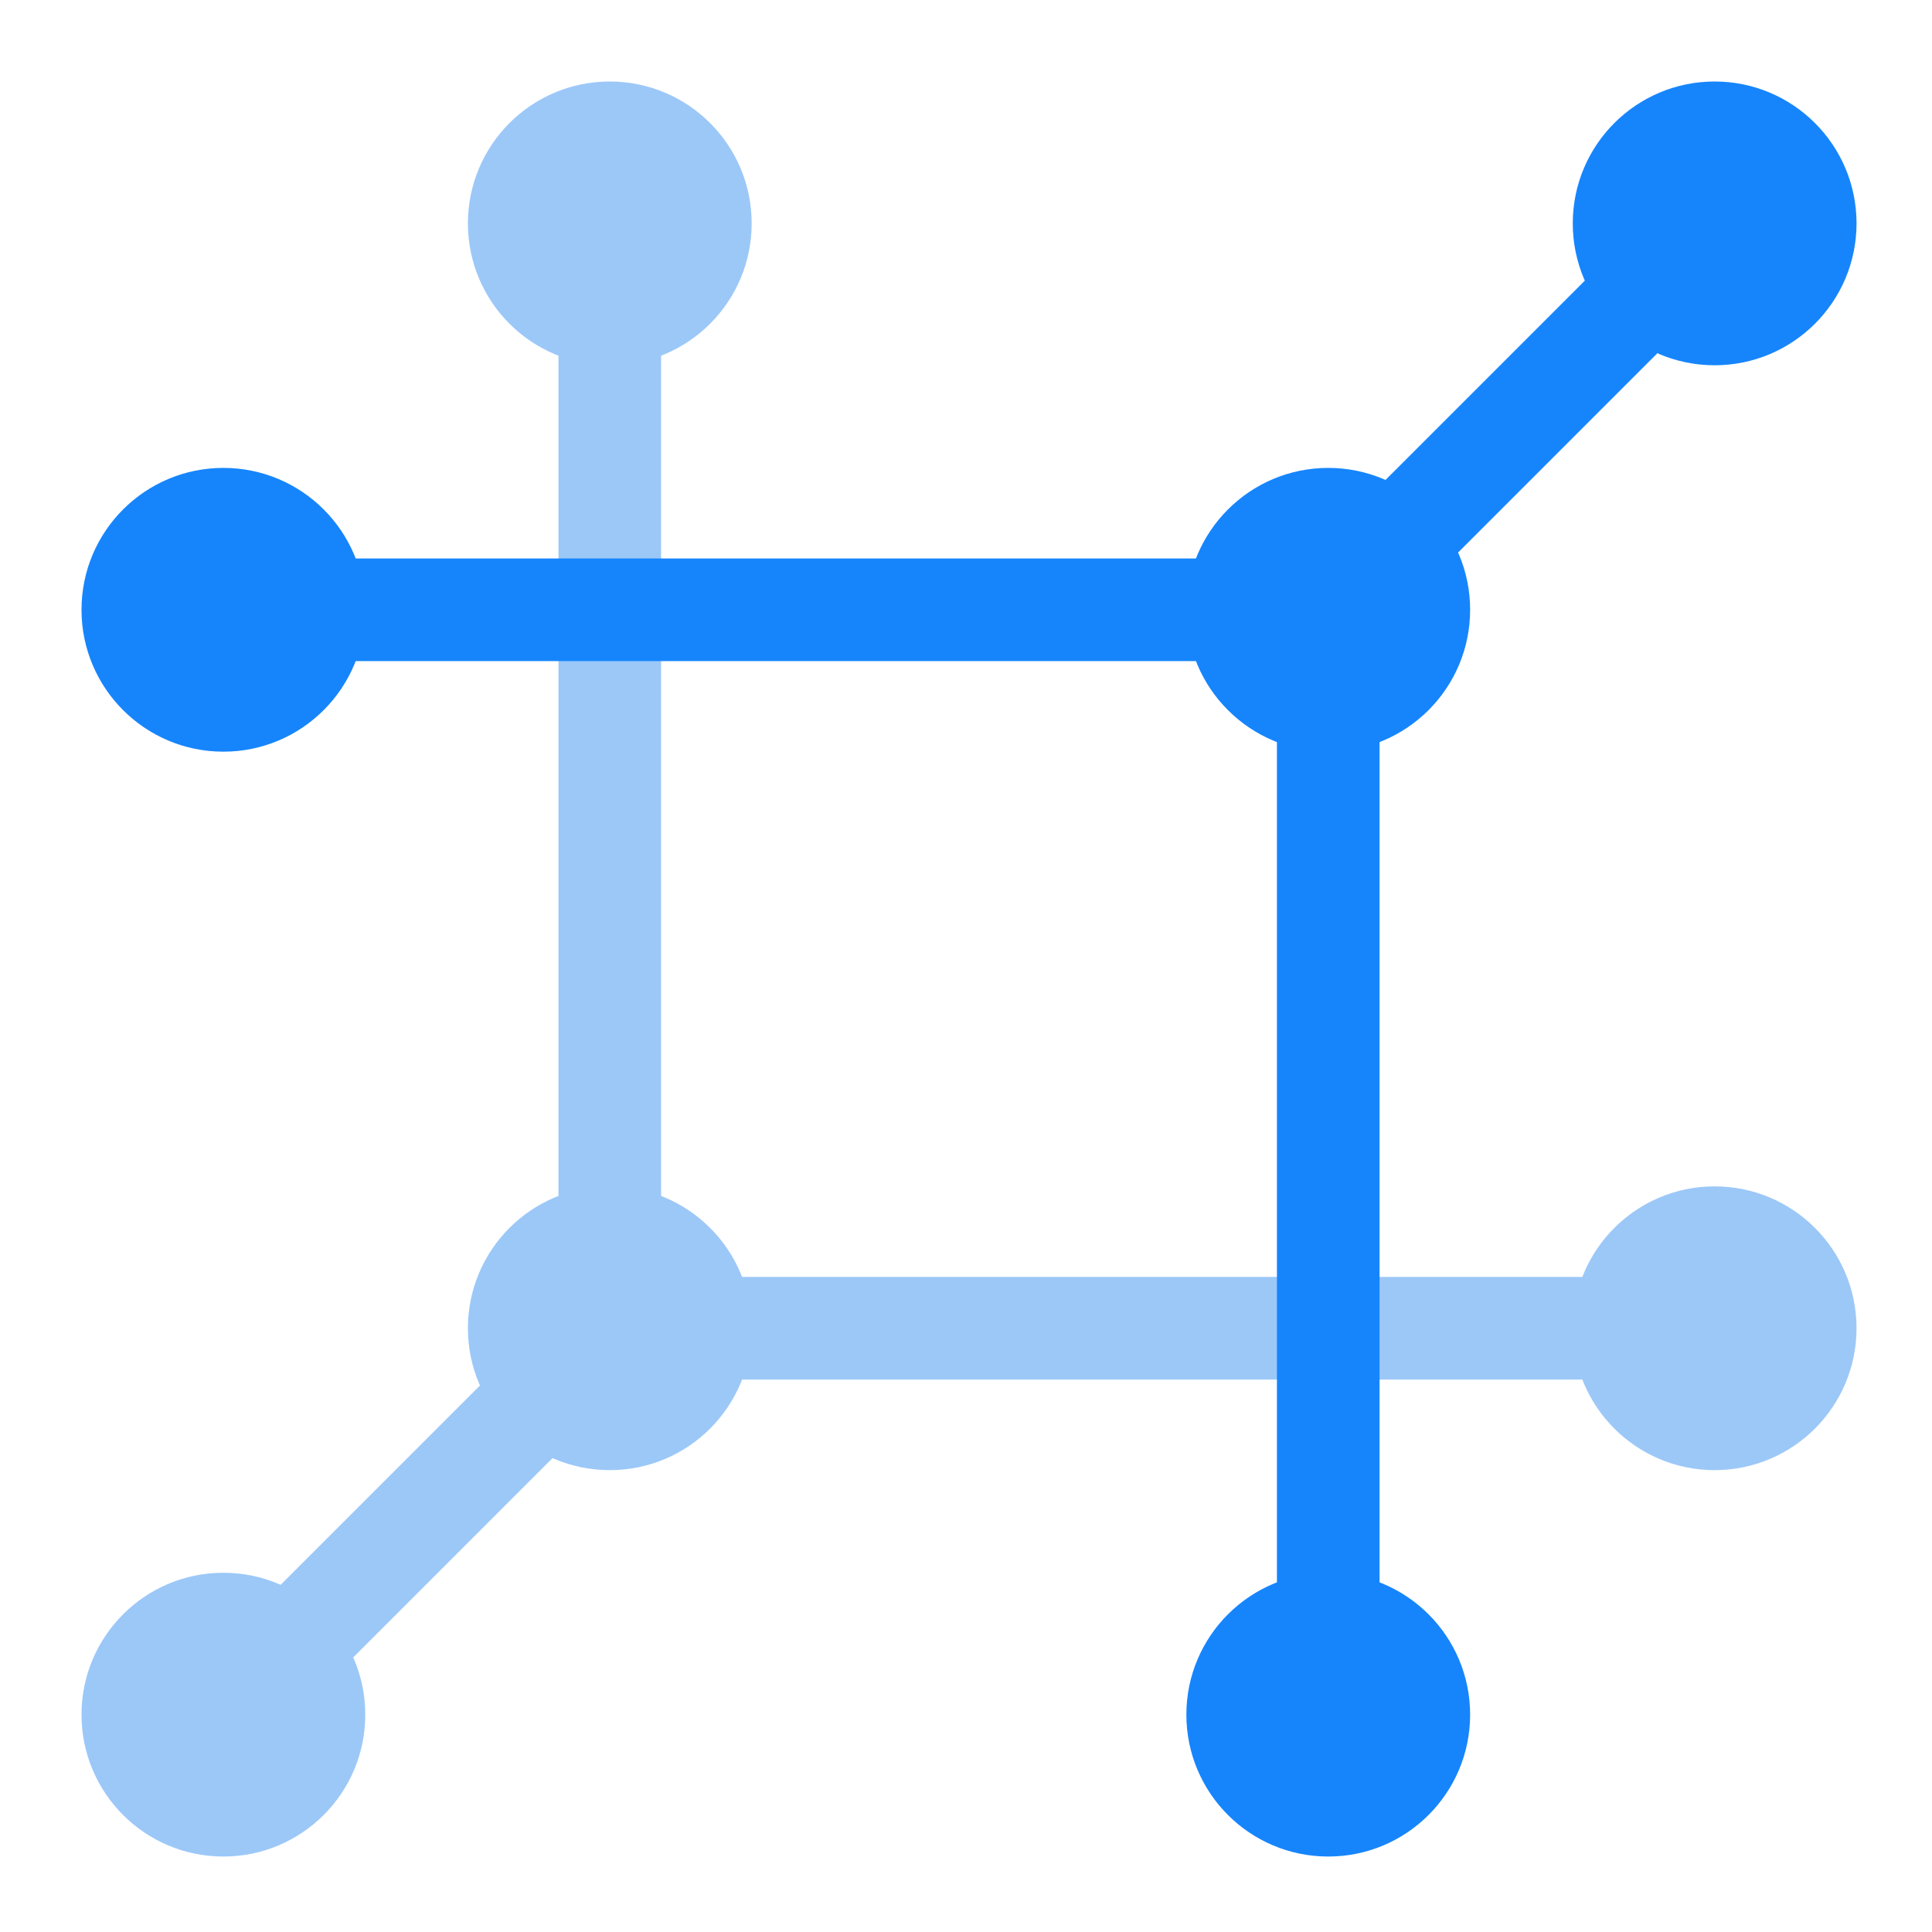
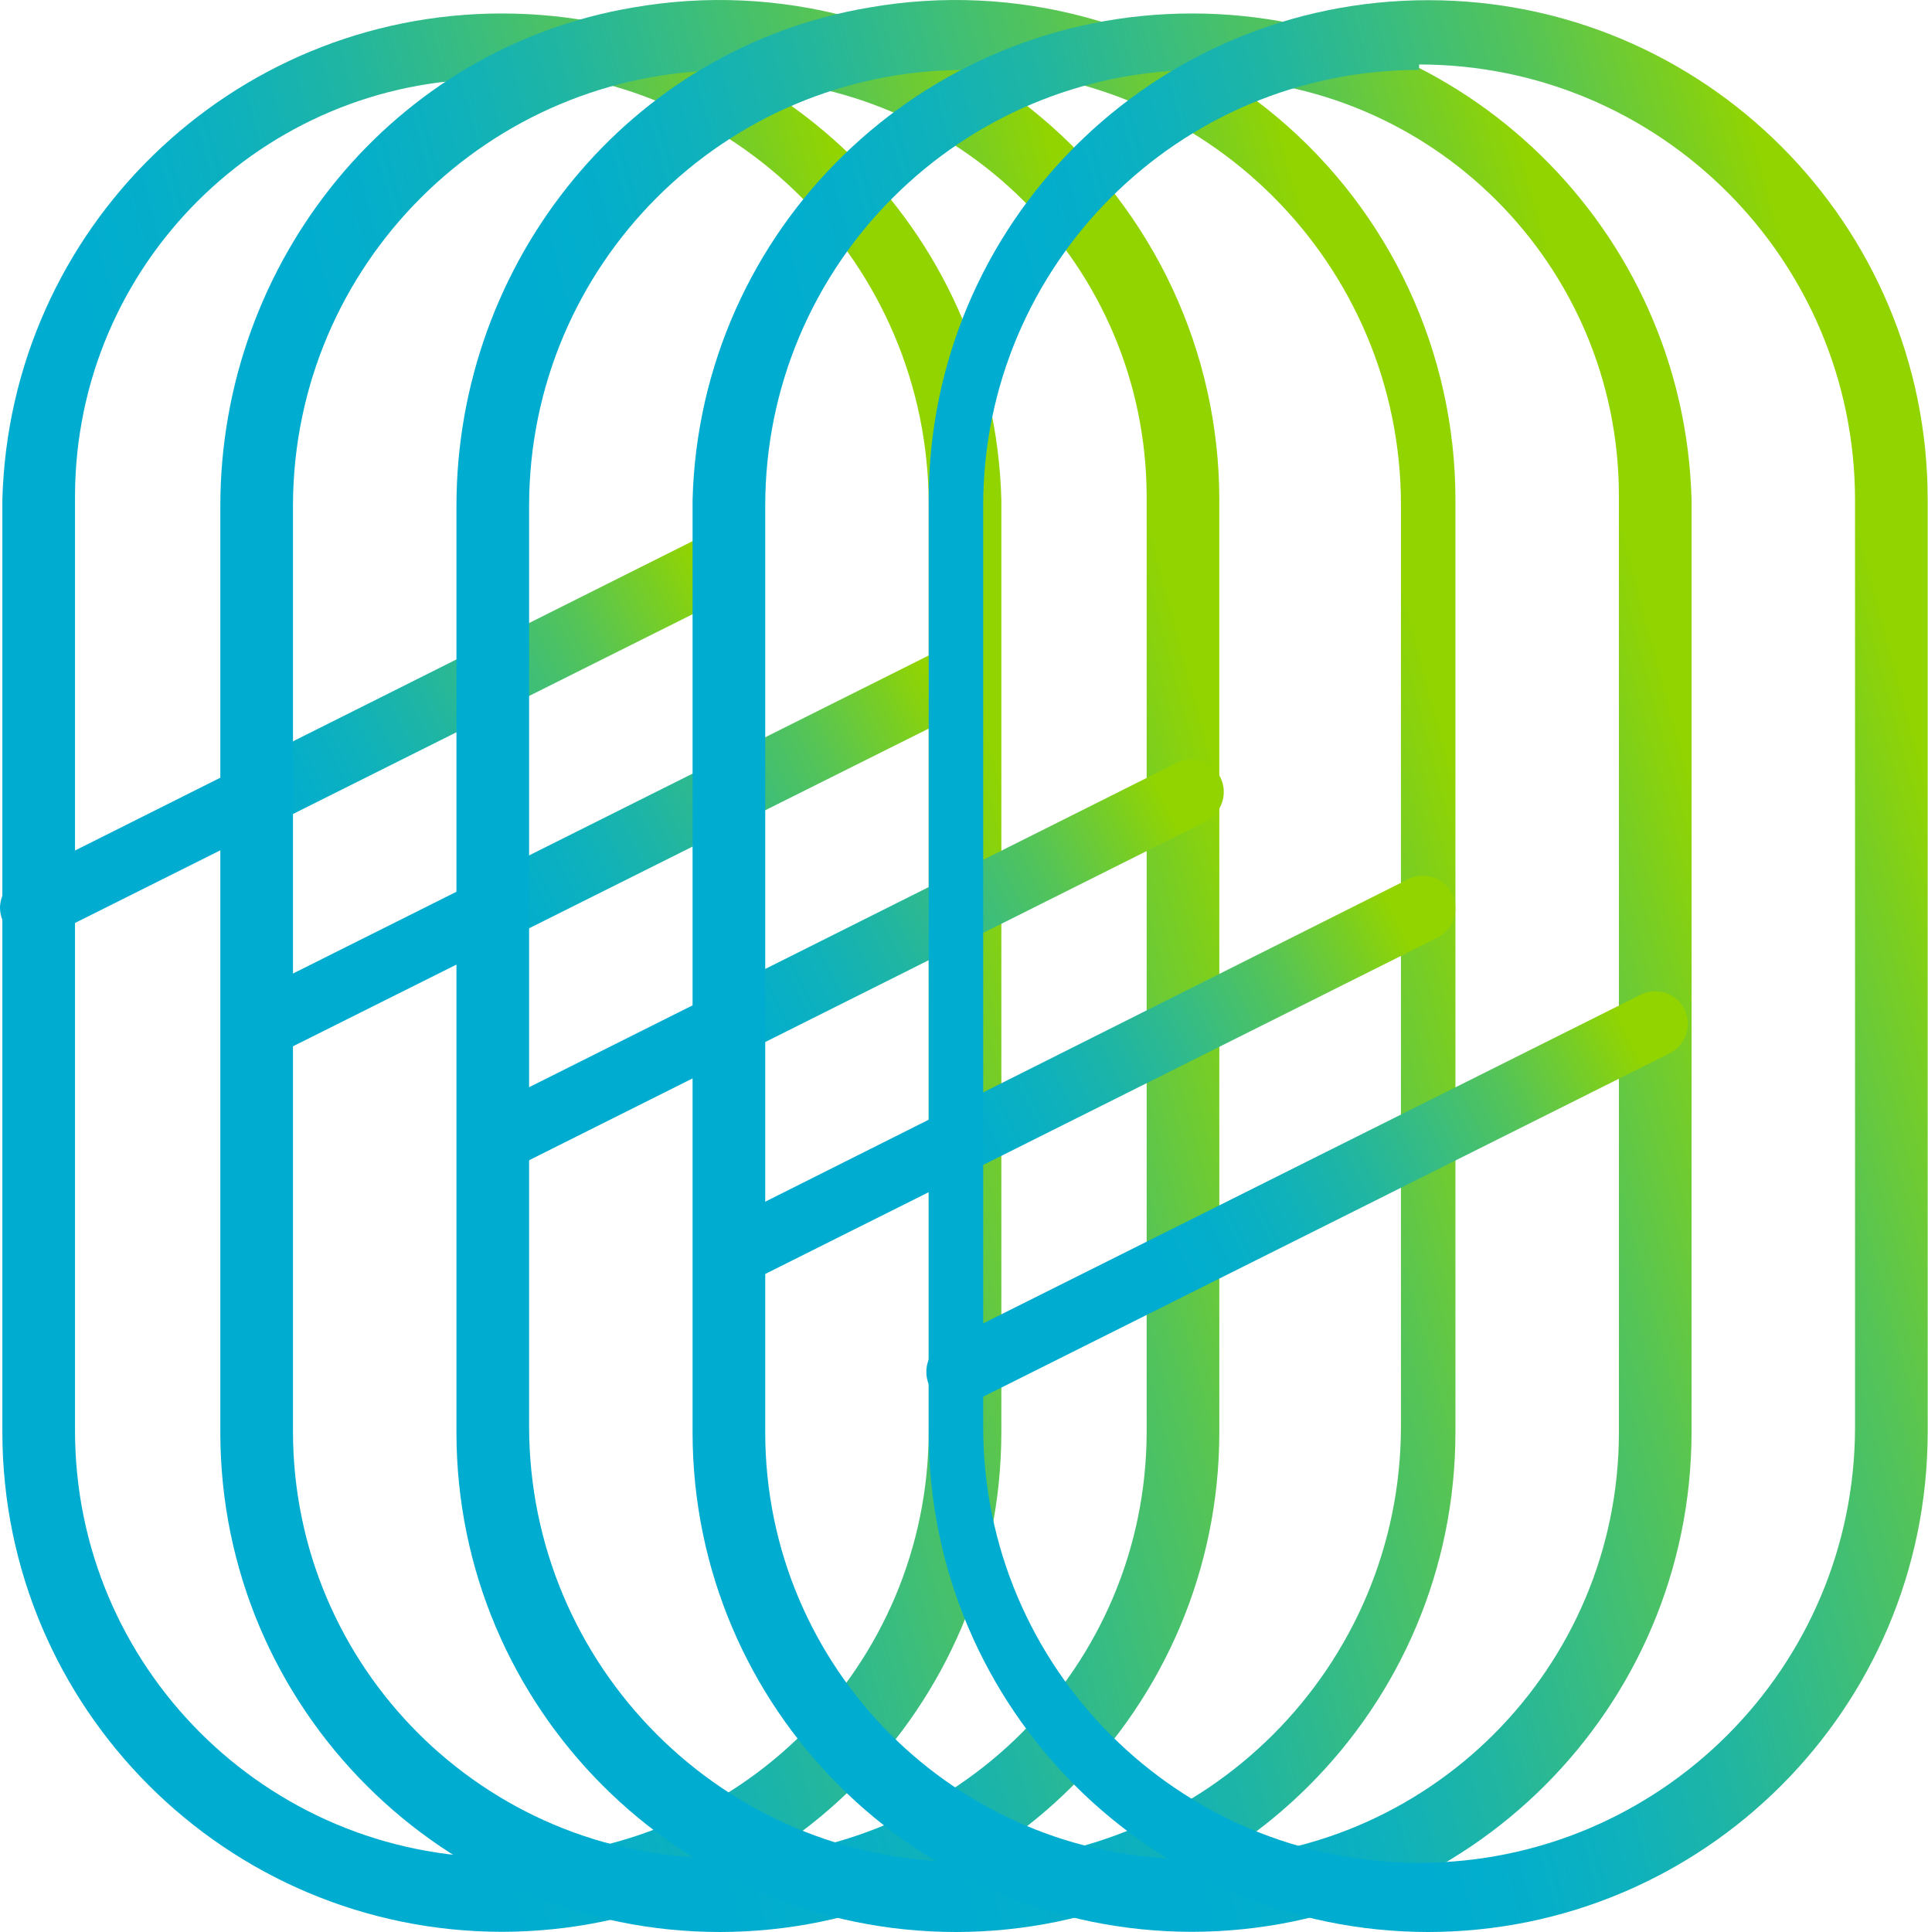
- <svg xmlns="http://www.w3.org/2000/svg" viewBox="0 0 320 320">
-   <g fill="#9cc8f8" stroke="#9cc8f8">
-     <circle cx="37" cy="284" r="23" />
-     <circle cx="101" cy="37" r="23" />
-     <circle cx="101" cy="220" r="23" />
-     <circle cx="284" cy="220" r="23" />
-     <rect x="93" y="37" width="16" height="180" />
-     <rect x="101" y="212" width="180" height="16" />
-     <rect x="93" y="212" width="16" height="90" transform="rotate(45 101 220)" />
-   </g>
-   <g fill="#1685fc" stroke="#1685fc">
-     <circle cx="284" cy="37" r="23" />
-     <circle cx="37" cy="101" r="23" />
-     <circle cx="220" cy="101" r="23" />
-     <circle cx="220" cy="284" r="23" />
-     <rect x="37" y="93" width="180" height="16" />
-     <rect x="212" y="101" width="16" height="180" />
-     <rect x="212" y="93" width="16" height="90" transform="rotate(225 220 101)" />
-   </g>
+ <svg xmlns="http://www.w3.org/2000/svg" xmlns:xlink="http://www.w3.org/1999/xlink" id="Ebene_1" data-name="Ebene 1" viewBox="0 0 106.13 106.36">
+   <defs>
+     <style>.cls-1{fill:url(#Unbenannter_Verlauf);}.cls-2{fill:url(#Unbenannter_Verlauf_2);}.cls-3{fill:url(#Unbenannter_Verlauf_3);}.cls-4{fill:url(#Unbenannter_Verlauf_4);}.cls-5{fill:url(#Unbenannter_Verlauf_5);}.cls-6{fill:url(#Unbenannter_Verlauf_6);}.cls-7{fill:url(#Unbenannter_Verlauf_7);}.cls-8{fill:url(#Unbenannter_Verlauf_8);}.cls-9{fill:url(#Unbenannter_Verlauf_9);}.cls-10{fill:url(#Unbenannter_Verlauf_10);}</style>
+     <linearGradient id="Unbenannter_Verlauf" x1="-5.29" y1="51.62" x2="60.69" y2="69.29" gradientTransform="matrix(1, 0, 0, -1, 0, 113.87)" gradientUnits="userSpaceOnUse">
+       <stop offset="0.31" stop-color="#00add0" />
+       <stop offset="0.38" stop-color="#04aecb" />
+       <stop offset="0.47" stop-color="#0eb1bc" />
+       <stop offset="0.56" stop-color="#1fb5a4" />
+       <stop offset="0.66" stop-color="#37bc82" />
+       <stop offset="0.77" stop-color="#55c457" />
+       <stop offset="0.87" stop-color="#7ace22" />
+       <stop offset="0.93" stop-color="#92d400" />
+     </linearGradient>
+     <linearGradient id="Unbenannter_Verlauf_2" x1="0.18" y1="63.14" x2="41.69" y2="83.83" xlink:href="#Unbenannter_Verlauf" />
+     <linearGradient id="Unbenannter_Verlauf_3" x1="-1283.22" y1="721.18" x2="-1324.73" y2="700.49" gradientTransform="matrix(-1, 0, 0, 1, -1270.29, -664.02)" xlink:href="#Unbenannter_Verlauf" />
+     <linearGradient id="Unbenannter_Verlauf_4" x1="6.64" y1="51.87" x2="72.61" y2="69.54" xlink:href="#Unbenannter_Verlauf" />
+     <linearGradient id="Unbenannter_Verlauf_5" x1="-1270.47" y1="714.81" x2="-1311.97" y2="694.12" gradientTransform="matrix(-1, 0, 0, 1, -1244.77, -651.27)" xlink:href="#Unbenannter_Verlauf" />
+     <linearGradient id="Unbenannter_Verlauf_6" x1="19.64" y1="51.87" x2="85.61" y2="69.54" xlink:href="#Unbenannter_Verlauf" />
+     <linearGradient id="Unbenannter_Verlauf_7" x1="-1257.71" y1="708.43" x2="-1299.21" y2="687.74" gradientTransform="matrix(-1, 0, 0, 1, -1219.26, -638.51)" xlink:href="#Unbenannter_Verlauf" />
+     <linearGradient id="Unbenannter_Verlauf_8" x1="32.71" y1="51.62" x2="98.68" y2="69.29" xlink:href="#Unbenannter_Verlauf" />
+     <linearGradient id="Unbenannter_Verlauf_9" x1="-1244.95" y1="702.06" x2="-1286.46" y2="681.37" gradientTransform="matrix(-1, 0, 0, 1, -1193.75, -625.76)" xlink:href="#Unbenannter_Verlauf" />
+     <linearGradient id="Unbenannter_Verlauf_10" x1="45.64" y1="51.86" x2="111.61" y2="69.53" xlink:href="#Unbenannter_Verlauf" />
+   </defs>
+   <path class="cls-1" d="M27.64,106.35A27.53,27.53,0,0,1,.13,78.86V27.51a27.51,27.51,0,0,1,55,0V78.86A27.53,27.53,0,0,1,27.64,106.35Zm-.51-102a23,23,0,0,0-23,22.93V78.76a23.5,23.5,0,0,0,47,0V27.81a24,24,0,0,0-24-24Z" />
+   <path class="cls-2" d="M1.81,51.76A1.8,1.8,0,0,1,0,50a1.78,1.78,0,0,1,1-1.61L39.27,29.22a1.79,1.79,0,0,1,2.41.8,1.82,1.82,0,0,1-.8,2.42L2.61,51.57A1.88,1.88,0,0,1,1.81,51.76Z" />
+   <path class="cls-3" d="M14.56,58.19a1.81,1.81,0,0,1-1.8-1.81,1.79,1.79,0,0,1,1-1.6L52,35.65a1.79,1.79,0,0,1,2.41.8,1.82,1.82,0,0,1-.8,2.42L15.33,58A1.9,1.9,0,0,1,14.56,58.19Z" />
+   <path class="cls-4" d="M39.63,106.36a27.51,27.51,0,0,1-27.5-27.5v-51C12.13,14.4,21.64,2.62,34.88.41a27.52,27.52,0,0,1,32.25,27.1V78.86A27.52,27.52,0,0,1,39.63,106.36Zm.5-102.49a24,24,0,0,0-24,23.92v51a23.5,23.5,0,0,0,47,0V27.32a23.06,23.06,0,0,0-23-23Z" />
+   <path class="cls-5" d="M27.33,64.57a1.8,1.8,0,0,1-1.81-1.8,1.78,1.78,0,0,1,1-1.61L64.78,42a1.79,1.79,0,0,1,2.41.8,1.82,1.82,0,0,1-.8,2.42L28.12,64.38A1.84,1.84,0,0,1,27.33,64.57Z" />
+   <path class="cls-6" d="M52.63,106.36a27.51,27.51,0,0,1-27.5-27.5v-51C25.13,14.4,34.64,2.62,47.88.41a27.52,27.52,0,0,1,32.25,27.1V78.86A27.52,27.52,0,0,1,52.63,106.36Zm.5-102.51a24,24,0,0,0-24,24V78.51a24,24,0,1,0,48,0V27.8a24,24,0,0,0-24-24Z" />
+   <path class="cls-7" d="M40.07,71a1.81,1.81,0,0,1-1.8-1.81,1.79,1.79,0,0,1,1-1.6L77.53,48.4a1.79,1.79,0,0,1,2.41.8,1.82,1.82,0,0,1-.8,2.42L40.88,70.76A1.92,1.92,0,0,1,40.07,71Z" />
+   <path class="cls-8" d="M65.62,106.35A27.51,27.51,0,0,1,38.13,78.86V27.51a27.51,27.51,0,0,1,55,0V78.86A27.54,27.54,0,0,1,65.62,106.35Zm.51-102.5a24,24,0,0,0-24,24v51a23.5,23.5,0,0,0,47,0V27.3a23,23,0,0,0-23-23Z" />
+   <path class="cls-9" d="M52.83,77.33A1.8,1.8,0,0,1,51,75.53a1.78,1.78,0,0,1,1-1.61L90.33,54.76a1.79,1.79,0,0,1,2.41.8,1.82,1.82,0,0,1-.8,2.42L53.63,77.14A1.88,1.88,0,0,1,52.83,77.33Z" />
+   <path class="cls-10" d="M78.62,106.36a27.52,27.52,0,0,1-27.49-27.5V27.51a27.5,27.5,0,0,1,55,0V78.86A27.53,27.53,0,0,1,78.62,106.36ZM78.13,3.85a24,24,0,0,0-24,24v50.7a24,24,0,0,0,48,0v-51a24,24,0,0,0-24-24Z" />
</svg>
